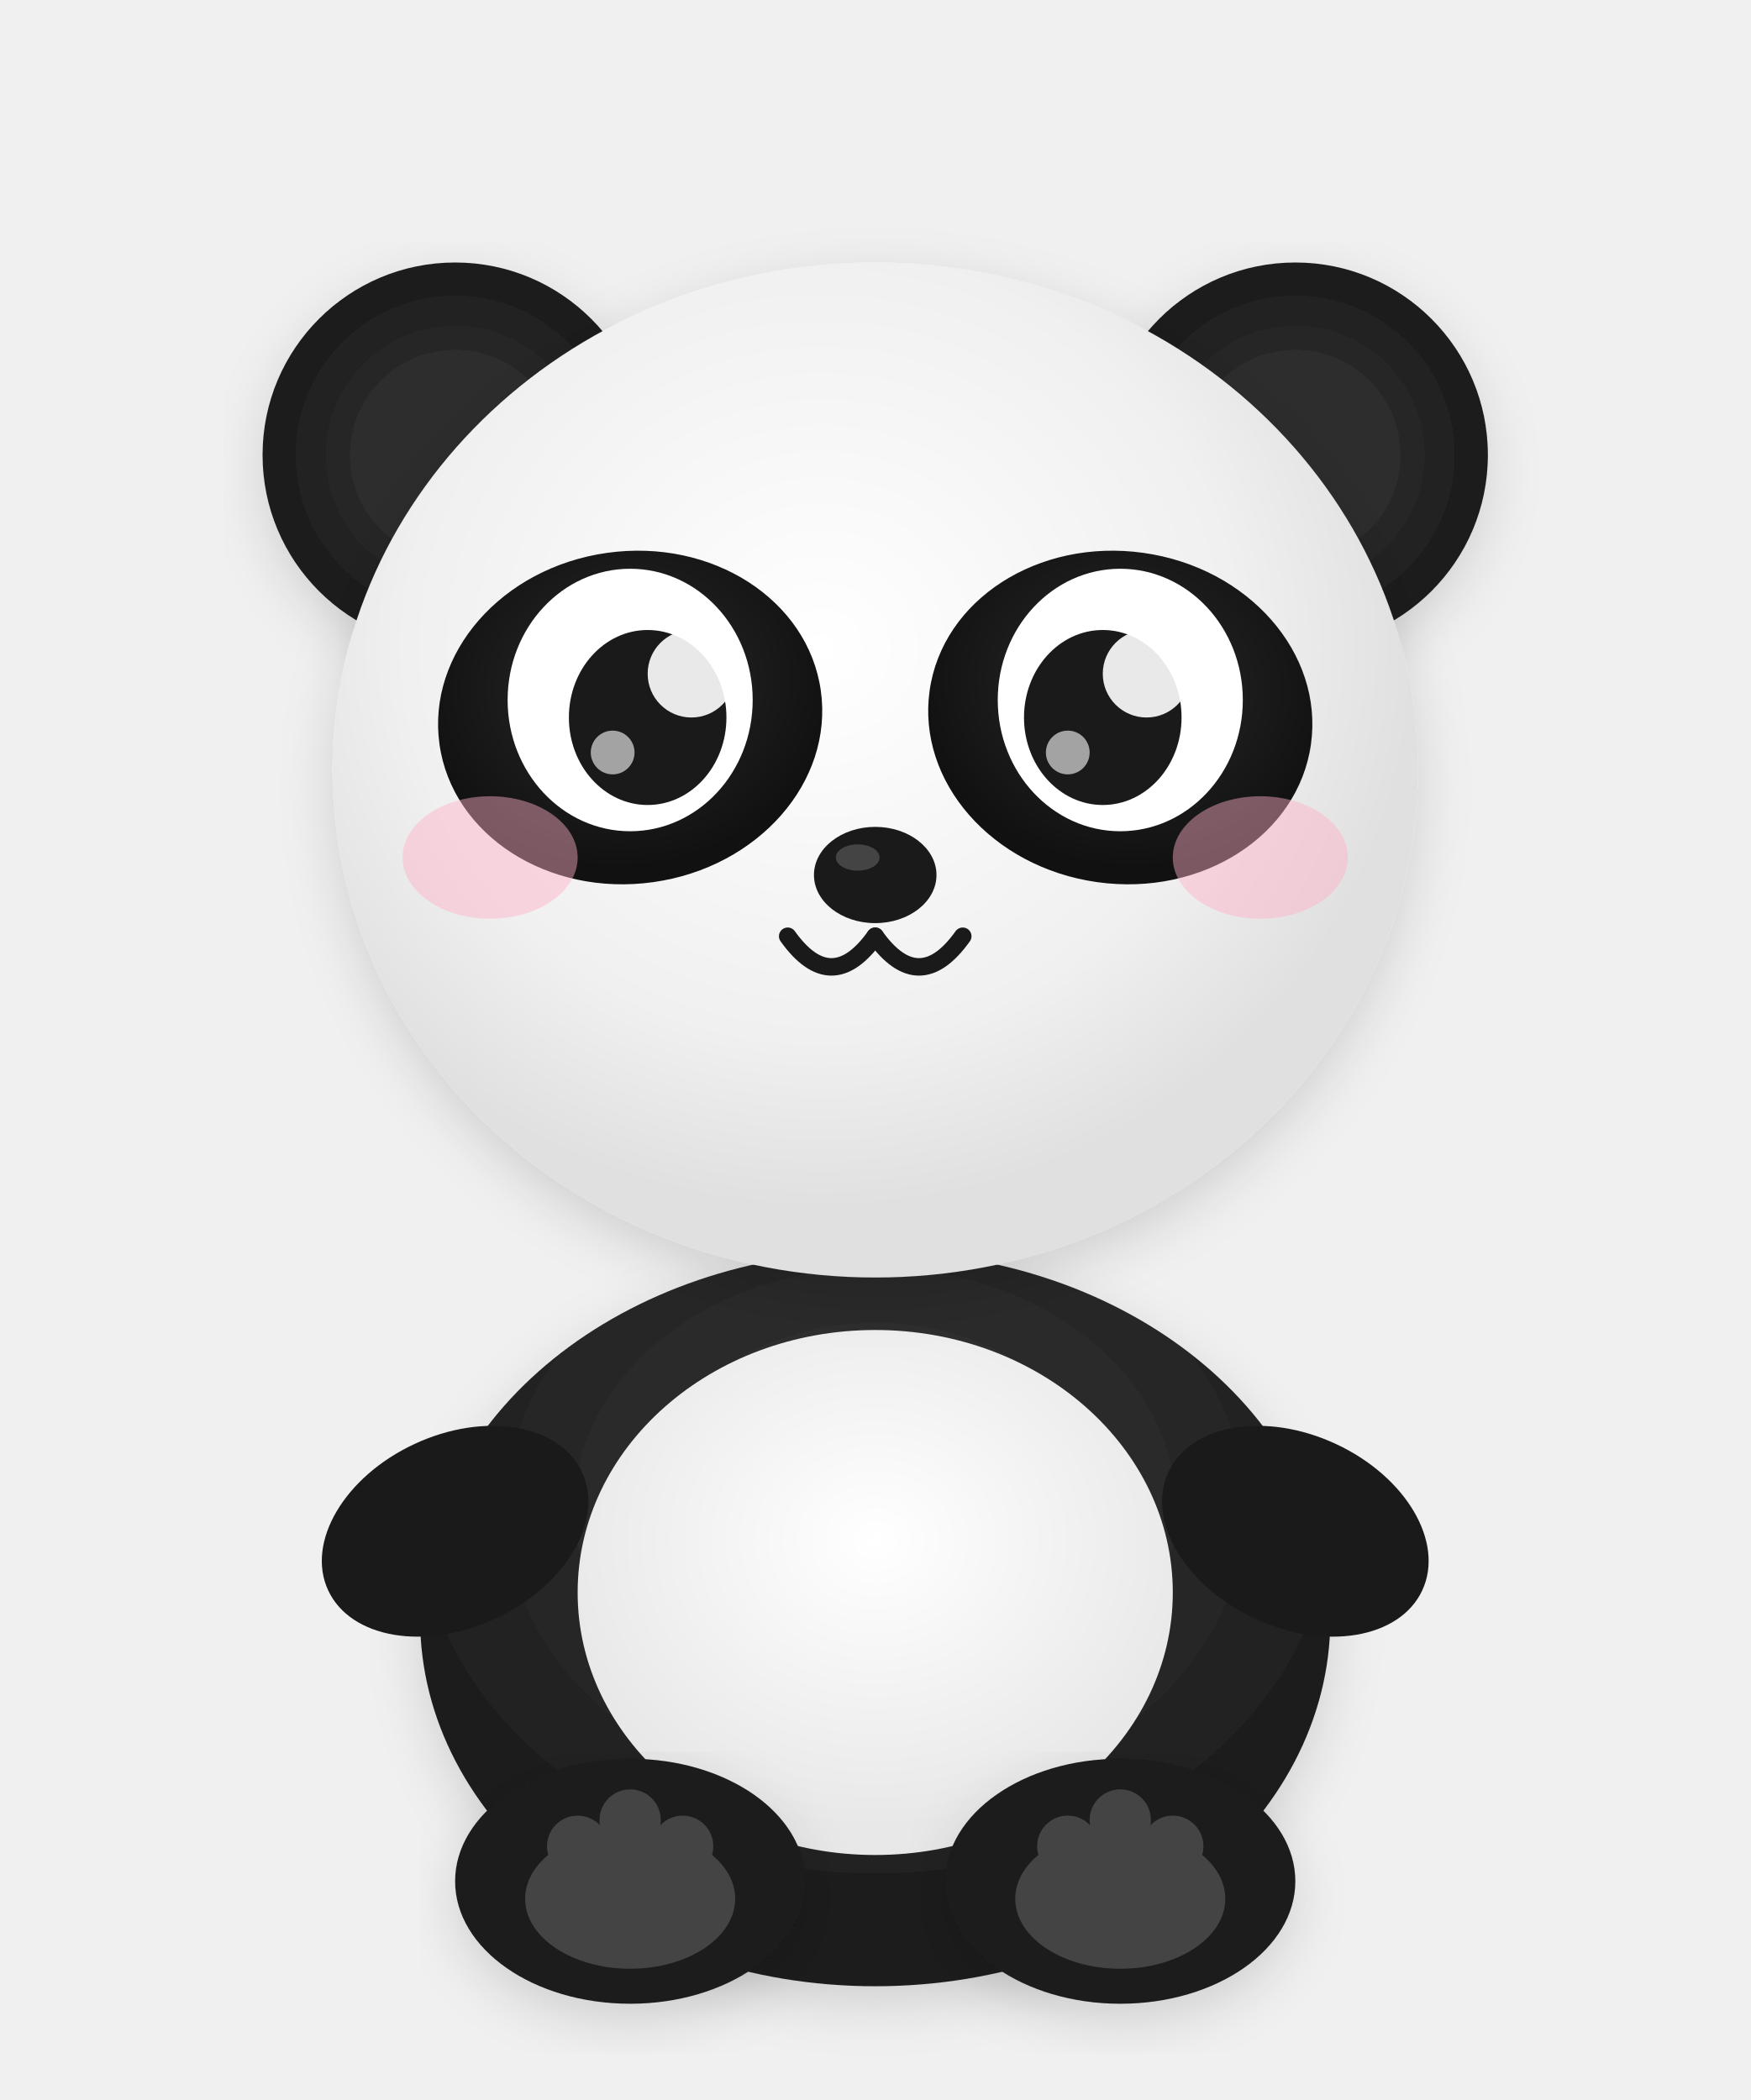
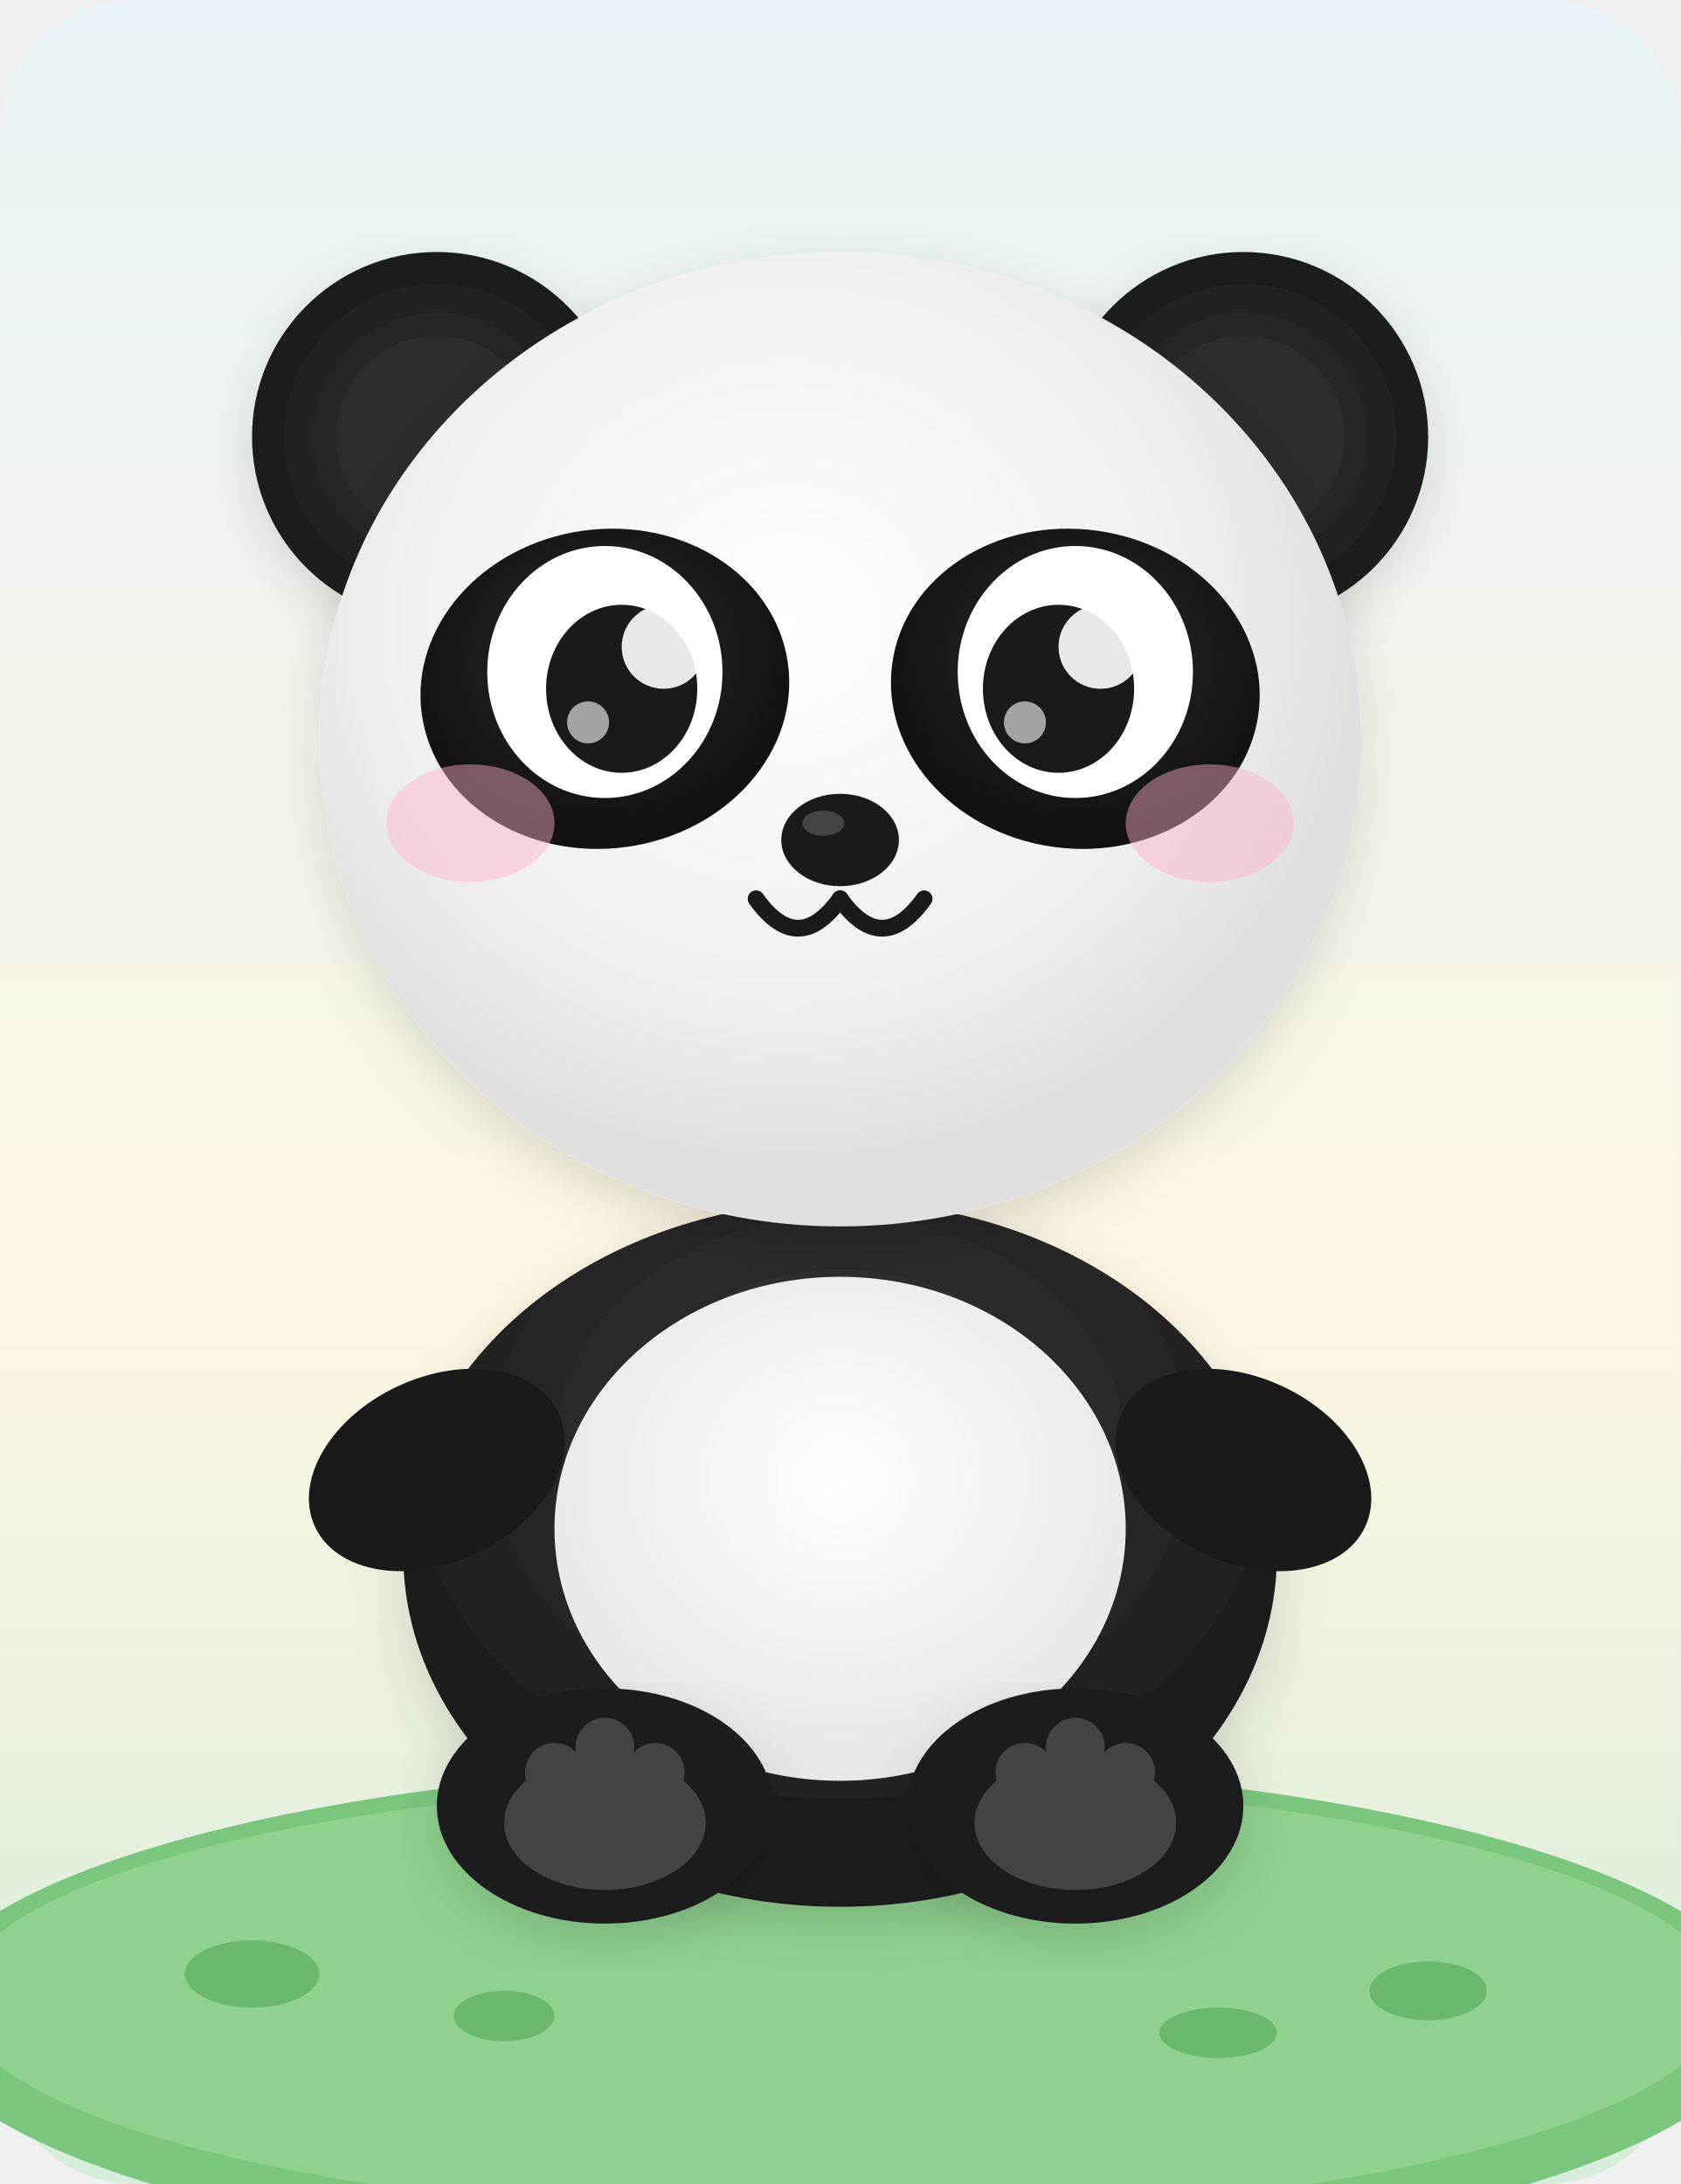
- <svg xmlns="http://www.w3.org/2000/svg" viewBox="0 0 200 240">
+ <svg xmlns="http://www.w3.org/2000/svg" viewBox="0 0 200 260">
  <defs>
    <filter id="shadow" x="-10%" y="-10%" width="130%" height="130%">
      <feDropShadow dx="0" dy="2" stdDeviation="3" flood-color="#00000022" />
    </filter>
+     <linearGradient id="skyGrad" x1="0" y1="0" x2="0" y2="1">
+       <stop offset="0%" stop-color="#e8f4f8" />
+       <stop offset="60%" stop-color="#fdf6e3" />
+       <stop offset="100%" stop-color="#d4edda" />
+     </linearGradient>
    <radialGradient id="headGrad" cx="45%" cy="38%" r="55%">
      <stop offset="0%" stop-color="#ffffff" />
      <stop offset="70%" stop-color="#f0f0f0" />
      <stop offset="100%" stop-color="#e0e0e0" />
    </radialGradient>
    <radialGradient id="bodyGrad" cx="50%" cy="35%" r="60%">
      <stop offset="0%" stop-color="#3a3a3a" />
      <stop offset="100%" stop-color="#1a1a1a" />
    </radialGradient>
    <radialGradient id="bellyGrad" cx="50%" cy="40%" r="55%">
      <stop offset="0%" stop-color="#ffffff" />
      <stop offset="100%" stop-color="#e8e8e8" />
    </radialGradient>
    <radialGradient id="earInner" cx="50%" cy="50%" r="50%">
      <stop offset="0%" stop-color="#3a3a3a" />
      <stop offset="100%" stop-color="#1a1a1a" />
    </radialGradient>
    <radialGradient id="patchGrad" cx="50%" cy="40%" r="55%">
      <stop offset="0%" stop-color="#2a2a2a" />
      <stop offset="100%" stop-color="#111111" />
    </radialGradient>
  </defs>
+   <rect x="0" y="0" width="200" height="260" fill="url(#skyGrad)" rx="16" />
+   <ellipse cx="100" cy="240" rx="110" ry="30" fill="#7bc67e" />
+   <ellipse cx="100" cy="238" rx="105" ry="26" fill="#8fd18f" />
+   <ellipse cx="30" cy="235" rx="8" ry="4" fill="#6ab86d" />
+   <ellipse cx="170" cy="237" rx="7" ry="3.5" fill="#6ab86d" />
+   <ellipse cx="60" cy="240" rx="6" ry="3" fill="#6ab86d" />
+   <ellipse cx="145" cy="242" rx="7" ry="3" fill="#6ab86d" />
  <ellipse cx="100" cy="185" rx="52" ry="42" fill="url(#bodyGrad)" filter="url(#shadow)" />
  <ellipse cx="100" cy="182" rx="34" ry="30" fill="url(#bellyGrad)" />
  <ellipse cx="72" cy="215" rx="20" ry="14" fill="#1a1a1a" filter="url(#shadow)" />
  <ellipse cx="128" cy="215" rx="20" ry="14" fill="#1a1a1a" filter="url(#shadow)" />
  <ellipse cx="72" cy="217" rx="12" ry="8" fill="#444" />
  <circle cx="66" cy="211" r="3.5" fill="#444" />
  <circle cx="72" cy="208" r="3.5" fill="#444" />
  <circle cx="78" cy="211" r="3.5" fill="#444" />
  <ellipse cx="128" cy="217" rx="12" ry="8" fill="#444" />
  <circle cx="122" cy="211" r="3.5" fill="#444" />
  <circle cx="128" cy="208" r="3.5" fill="#444" />
  <circle cx="134" cy="211" r="3.5" fill="#444" />
  <ellipse cx="52" cy="175" rx="16" ry="11" fill="#1a1a1a" transform="rotate(-25 52 175)" />
  <ellipse cx="148" cy="175" rx="16" ry="11" fill="#1a1a1a" transform="rotate(25 148 175)" />
  <circle cx="52" cy="52" r="22" fill="url(#earInner)" filter="url(#shadow)" />
  <circle cx="148" cy="52" r="22" fill="url(#earInner)" filter="url(#shadow)" />
  <circle cx="52" cy="52" r="12" fill="#2d2d2d" />
  <circle cx="148" cy="52" r="12" fill="#2d2d2d" />
  <ellipse cx="100" cy="88" rx="62" ry="58" fill="url(#headGrad)" filter="url(#shadow)" />
  <ellipse cx="72" cy="82" rx="22" ry="19" fill="url(#patchGrad)" transform="rotate(-8 72 82)" />
  <ellipse cx="128" cy="82" rx="22" ry="19" fill="url(#patchGrad)" transform="rotate(8 128 82)" />
  <ellipse cx="72" cy="80" rx="14" ry="15" fill="white" />
  <ellipse cx="74" cy="82" rx="9" ry="10" fill="#1a1a1a" />
  <circle cx="79" cy="77" r="5" fill="white" opacity="0.9" />
  <circle cx="70" cy="86" r="2.5" fill="white" opacity="0.6" />
  <ellipse cx="128" cy="80" rx="14" ry="15" fill="white" />
  <ellipse cx="126" cy="82" rx="9" ry="10" fill="#1a1a1a" />
  <circle cx="131" cy="77" r="5" fill="white" opacity="0.9" />
  <circle cx="122" cy="86" r="2.5" fill="white" opacity="0.6" />
  <ellipse cx="100" cy="100" rx="7" ry="5.5" fill="#1a1a1a" />
  <ellipse cx="98" cy="98" rx="2.5" ry="1.5" fill="#444" />
  <path d="M 90 107 Q 95 114 100 107" fill="none" stroke="#1a1a1a" stroke-width="2" stroke-linecap="round" />
  <path d="M 100 107 Q 105 114 110 107" fill="none" stroke="#1a1a1a" stroke-width="2" stroke-linecap="round" />
  <ellipse cx="56" cy="98" rx="10" ry="7" fill="#ffb0c8" opacity="0.45" />
  <ellipse cx="144" cy="98" rx="10" ry="7" fill="#ffb0c8" opacity="0.45" />
</svg>
